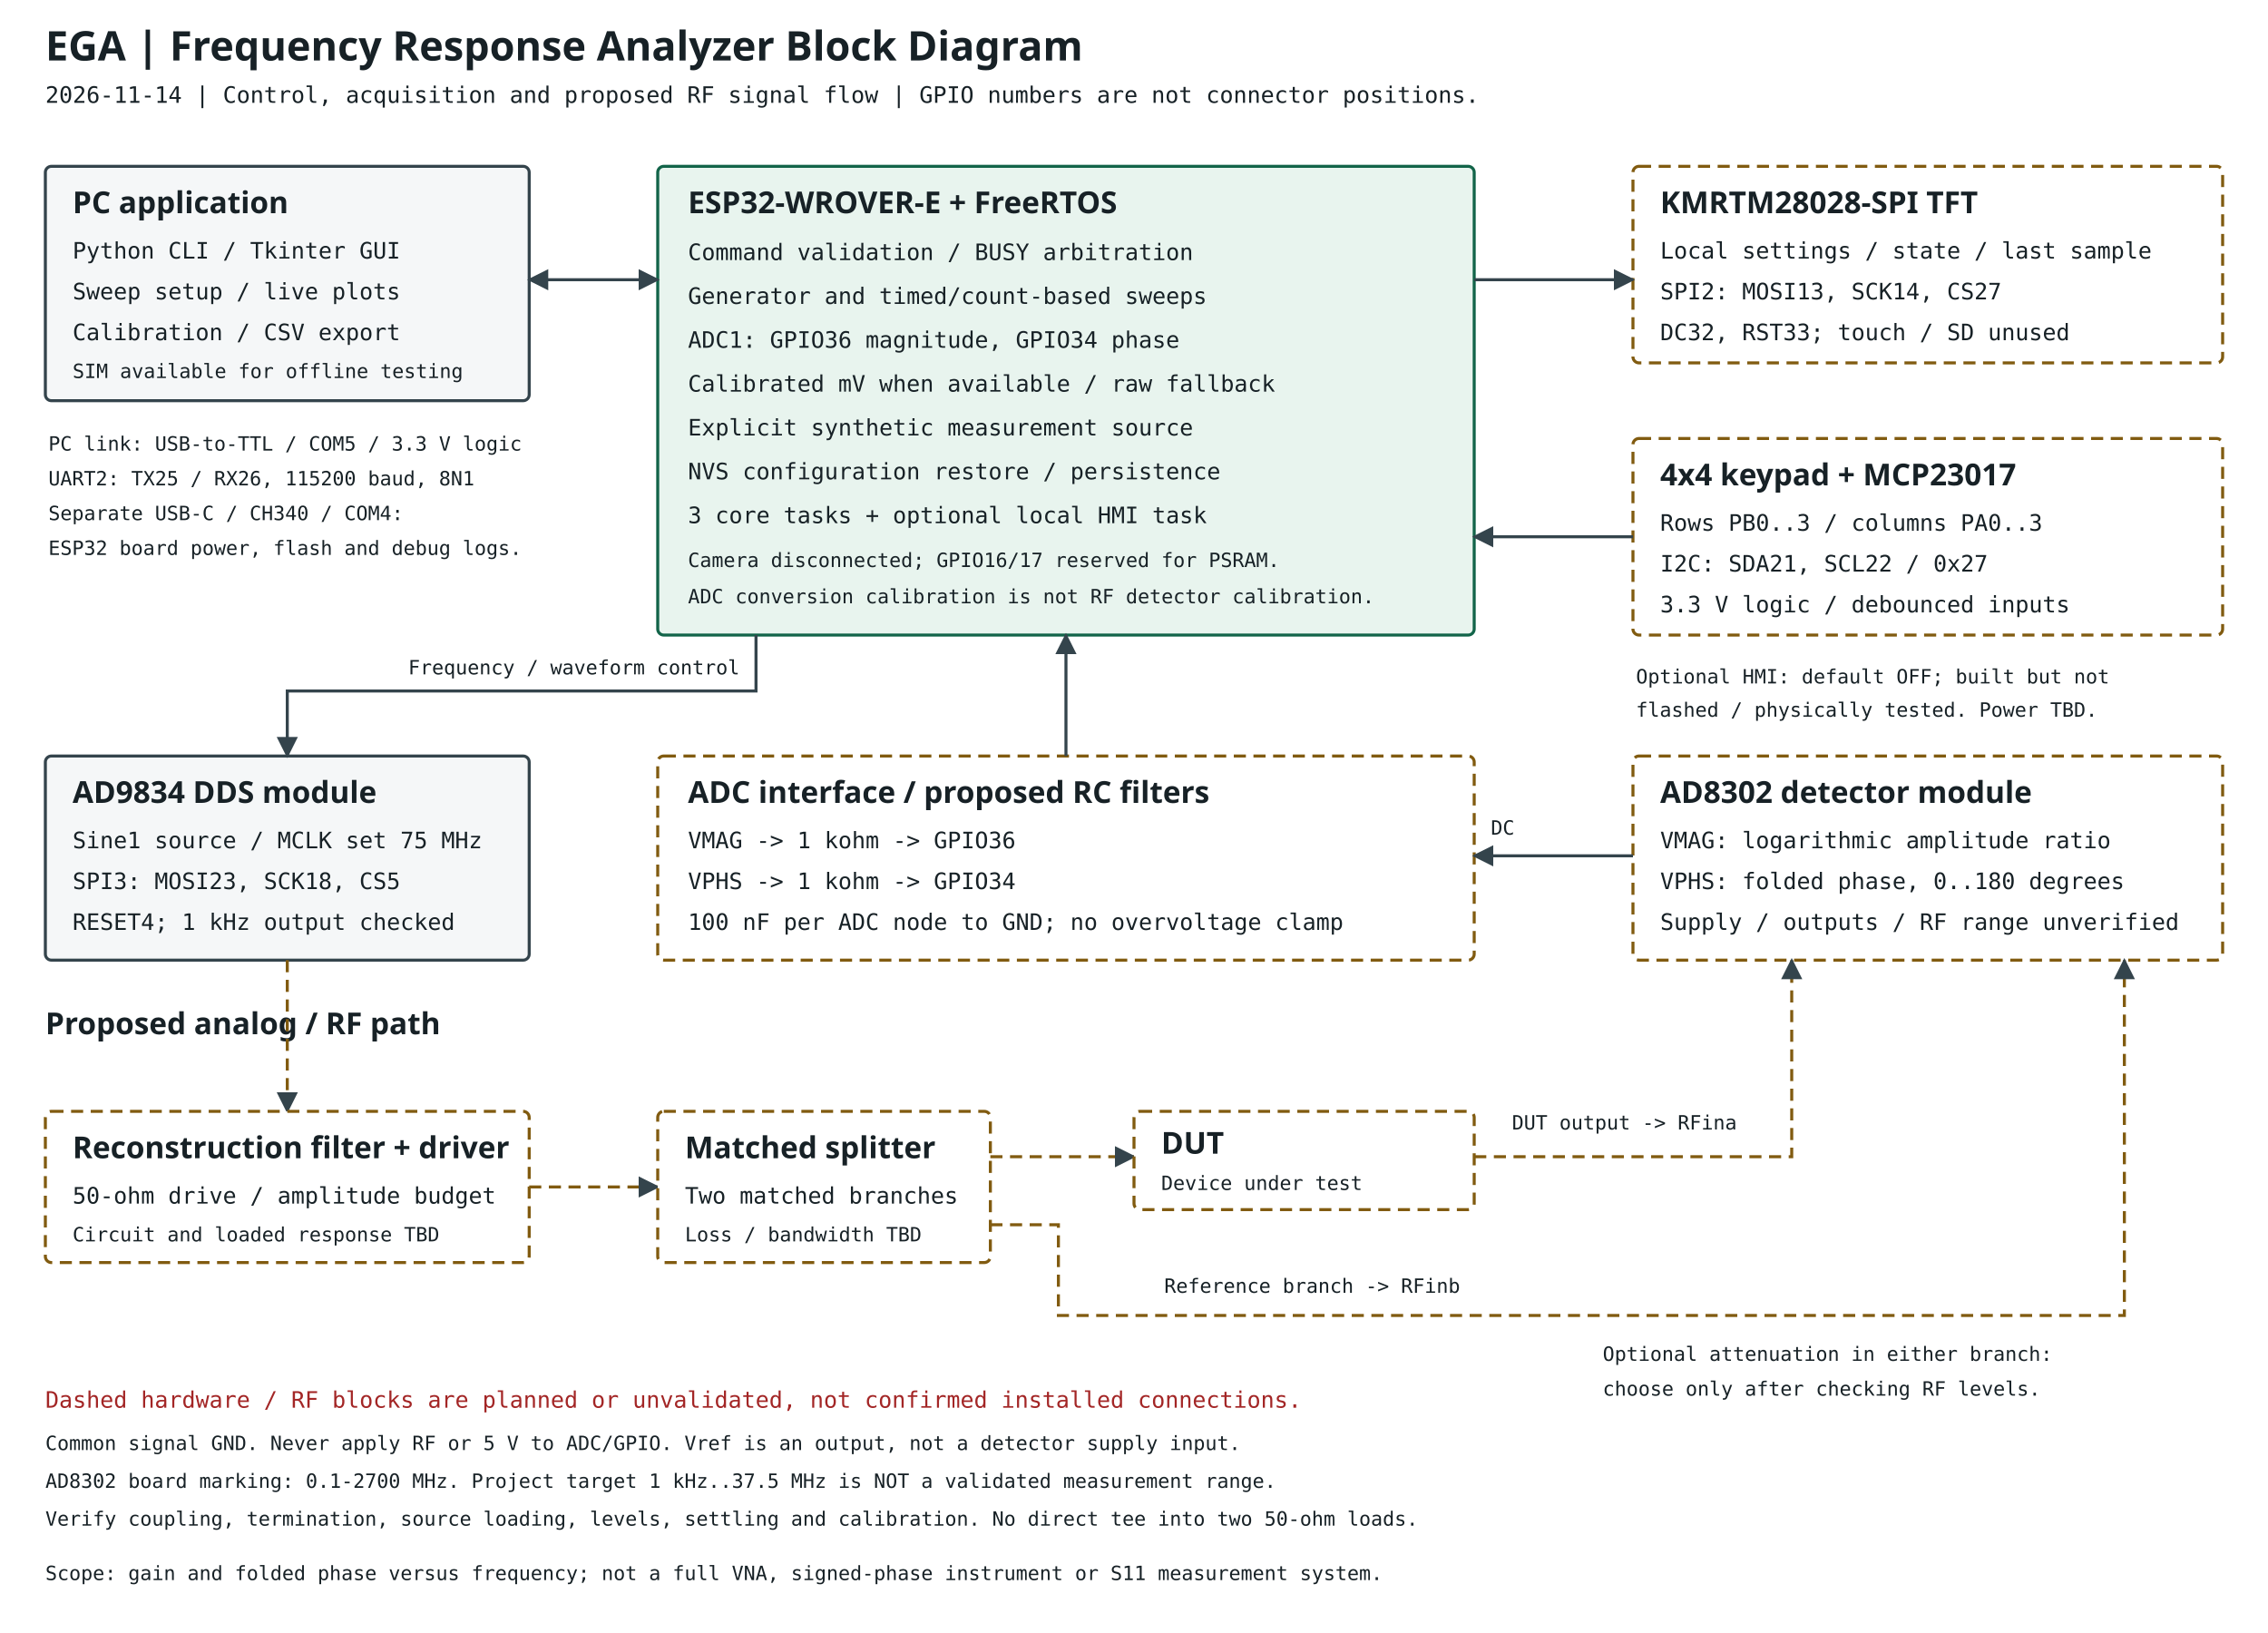
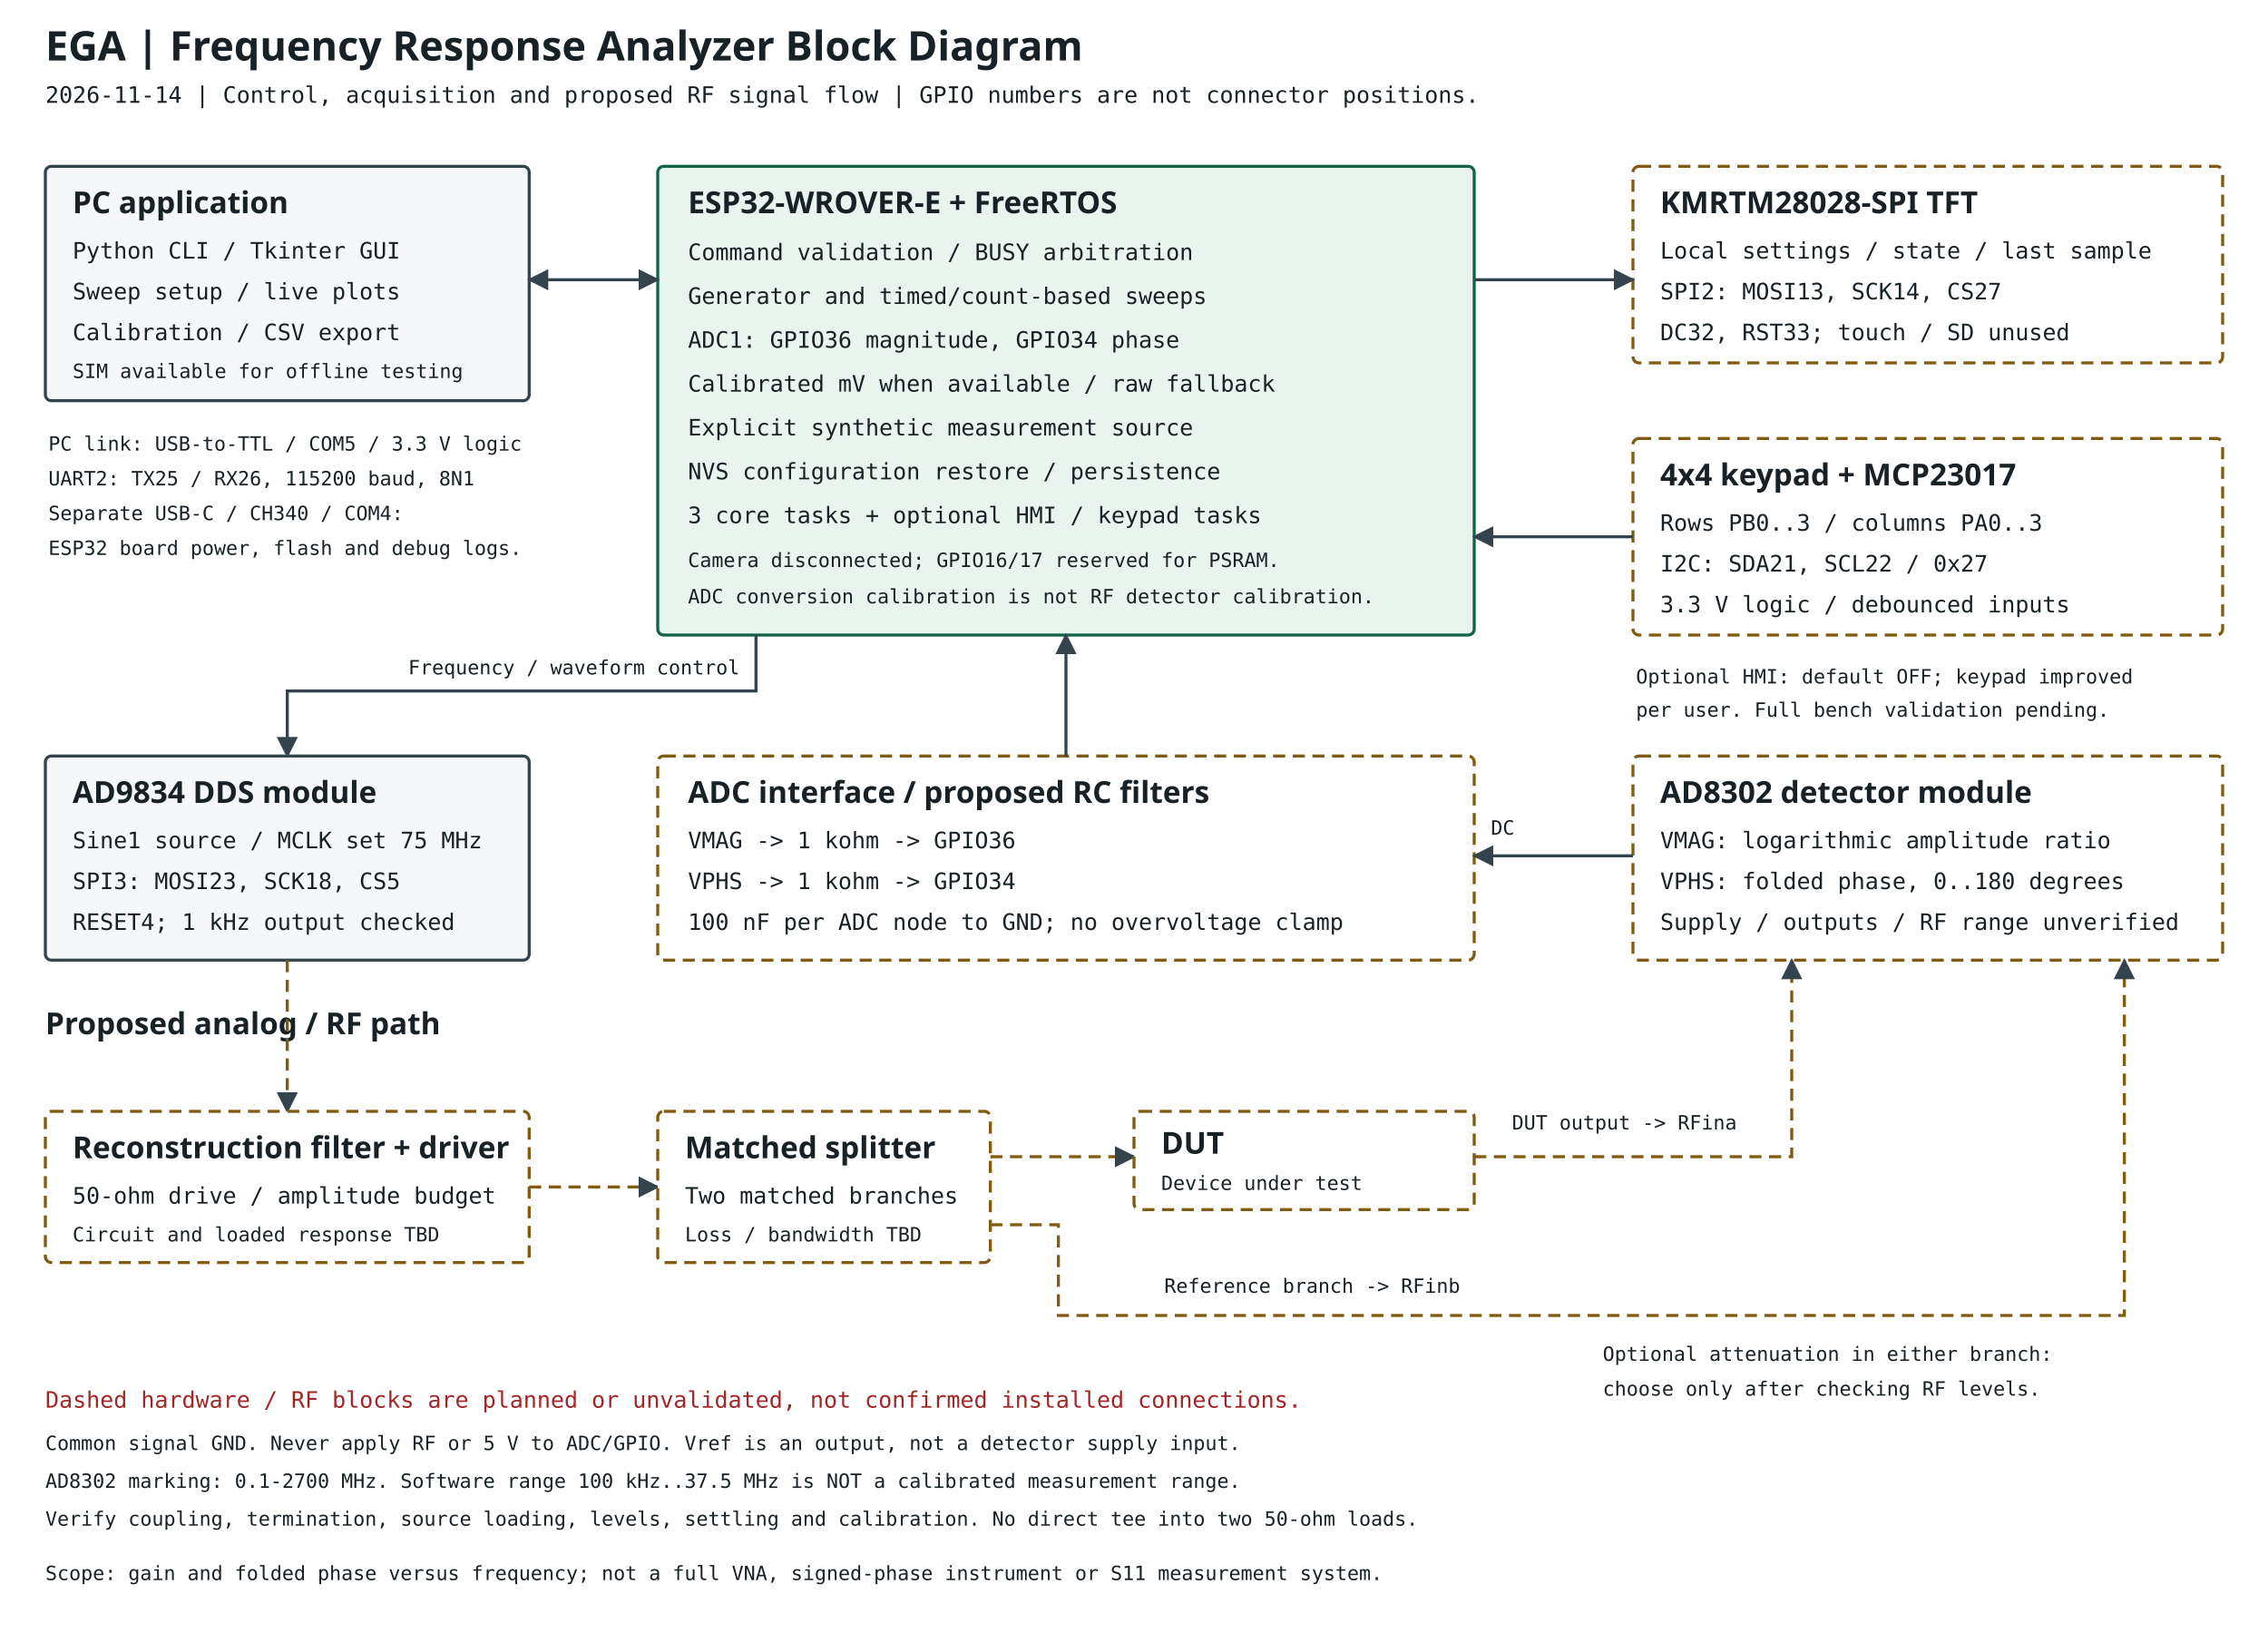
<svg xmlns="http://www.w3.org/2000/svg" width="1500" height="1080" viewBox="0 0 1500 1080">
  <defs>
    <marker id="arrow" viewBox="0 0 10 10" refX="9" refY="5" markerWidth="7" markerHeight="7" orient="auto-start-reverse">
      <path d="M0 0 L10 5 L0 10Z" fill="#34444c" />
    </marker>
  </defs>
  <style>
    text { font-family: Consolas, monospace; font-size: 15px; fill: #172126; }
    .title { font-family: Segoe UI, sans-serif; font-size: 27px; font-weight: bold; }
    .heading { font-family: Segoe UI, sans-serif; font-size: 20px; font-weight: bold; }
    .small { font-size: 13px; }
    .box { fill: #f5f7f8; stroke: #34444c; stroke-width: 2; }
    .core { fill: #e8f4ee; stroke: #126449; stroke-width: 2; }
    .planned { fill: #fff; stroke: #815b10; stroke-width: 2; stroke-dasharray: 8 5; }
    .wire { fill: none; stroke: #34444c; stroke-width: 2; marker-end: url(#arrow); }
    .both { marker-start: url(#arrow); }
    .rf { fill: none; stroke: #815b10; stroke-width: 2; stroke-dasharray: 8 5; marker-end: url(#arrow); }
    .warn { fill: #a32626; }
  </style>
  <rect width="1500" height="1080" fill="white" />
  <text x="30" y="40" class="title">EGA | Frequency Response Analyzer Block Diagram</text>
  <text x="30" y="68">2026-11-14 | Control, acquisition and proposed RF signal flow | GPIO numbers are not connector positions.</text>
  <rect x="30" y="110" width="320" height="155" rx="4" class="box" />
  <text x="48" y="141" class="heading">PC application</text>
  <text x="48" y="171">Python CLI / Tkinter GUI</text>
  <text x="48" y="198">Sweep setup / live plots</text>
  <text x="48" y="225">Calibration / CSV export</text>
  <text x="48" y="250" class="small">SIM available for offline testing</text>
  <rect x="435" y="110" width="540" height="310" rx="4" class="core" />
  <text x="455" y="141" class="heading">ESP32-WROVER-E + FreeRTOS</text>
  <text x="455" y="172">Command validation / BUSY arbitration</text>
  <text x="455" y="201">Generator and timed/count-based sweeps</text>
  <text x="455" y="230">ADC1: GPIO36 magnitude, GPIO34 phase</text>
  <text x="455" y="259">Calibrated mV when available / raw fallback</text>
  <text x="455" y="288">Explicit synthetic measurement source</text>
  <text x="455" y="317">NVS configuration restore / persistence</text>
-   <text x="455" y="346">3 core tasks + optional local HMI task</text>
+   <text x="455" y="346">3 core tasks + optional HMI / keypad tasks</text>
  <text x="455" y="375" class="small">Camera disconnected; GPIO16/17 reserved for PSRAM.</text>
  <text x="455" y="399" class="small">ADC conversion calibration is not RF detector calibration.</text>
  <path d="M350 185 H435" class="wire both" />
  <text x="32" y="298" class="small">PC link: USB-to-TTL / COM5 / 3.3 V logic</text>
  <text x="32" y="321" class="small">UART2: TX25 / RX26, 115200 baud, 8N1</text>
  <text x="32" y="344" class="small">Separate USB-C / CH340 / COM4:</text>
  <text x="32" y="367" class="small">ESP32 board power, flash and debug logs.</text>
  <rect x="1080" y="110" width="390" height="130" rx="4" class="planned" />
  <text x="1098" y="141" class="heading">KMRTM28028-SPI TFT</text>
  <text x="1098" y="171">Local settings / state / last sample</text>
  <text x="1098" y="198">SPI2: MOSI13, SCK14, CS27</text>
  <text x="1098" y="225">DC32, RST33; touch / SD unused</text>
  <path d="M975 185 H1080" class="wire" />
  <rect x="1080" y="290" width="390" height="130" rx="4" class="planned" />
  <text x="1098" y="321" class="heading">4x4 keypad + MCP23017</text>
  <text x="1098" y="351">Rows PB0..3 / columns PA0..3</text>
  <text x="1098" y="378">I2C: SDA21, SCL22 / 0x27</text>
  <text x="1098" y="405">3.3 V logic / debounced inputs</text>
  <path d="M1080 355 H975" class="wire" />
-   <text x="1082" y="452" class="small">Optional HMI: default OFF; built but not</text>
-   <text x="1082" y="474" class="small">flashed / physically tested. Power TBD.</text>
+   <text x="1082" y="452" class="small">Optional HMI: default OFF; keypad improved</text>
+   <text x="1082" y="474" class="small">per user. Full bench validation pending.</text>
  <rect x="30" y="500" width="320" height="135" rx="4" class="box" />
  <text x="48" y="531" class="heading">AD9834 DDS module</text>
  <text x="48" y="561">Sine1 source / MCLK set 75 MHz</text>
  <text x="48" y="588">SPI3: MOSI23, SCK18, CS5</text>
  <text x="48" y="615">RESET4; 1 kHz output checked</text>
  <path d="M500 420 V457 H190 V500" class="wire" />
  <text x="270" y="446" class="small">Frequency / waveform control</text>
  <rect x="435" y="500" width="540" height="135" rx="4" class="planned" />
  <text x="455" y="531" class="heading">ADC interface / proposed RC filters</text>
  <text x="455" y="561">VMAG -&gt; 1 kohm -&gt; GPIO36</text>
  <text x="455" y="588">VPHS -&gt; 1 kohm -&gt; GPIO34</text>
  <text x="455" y="615">100 nF per ADC node to GND; no overvoltage clamp</text>
  <path d="M705 500 V420" class="wire" />
  <rect x="1080" y="500" width="390" height="135" rx="4" class="planned" />
  <text x="1098" y="531" class="heading">AD8302 detector module</text>
  <text x="1098" y="561">VMAG: logarithmic amplitude ratio</text>
  <text x="1098" y="588">VPHS: folded phase, 0..180 degrees</text>
  <text x="1098" y="615">Supply / outputs / RF range unverified</text>
  <path d="M1080 566 H975" class="wire" />
  <text x="986" y="552" class="small">DC</text>
  <text x="30" y="684" class="heading">Proposed analog / RF path</text>
  <path d="M190 635 V735" class="rf" />
  <rect x="30" y="735" width="320" height="100" rx="4" class="planned" />
  <text x="48" y="766" class="heading">Reconstruction filter + driver</text>
  <text x="48" y="796">50-ohm drive / amplitude budget</text>
  <text x="48" y="821" class="small">Circuit and loaded response TBD</text>
  <path d="M350 785 H435" class="rf" />
  <rect x="435" y="735" width="220" height="100" rx="4" class="planned" />
  <text x="453" y="766" class="heading">Matched splitter</text>
  <text x="453" y="796">Two matched branches</text>
  <text x="453" y="821" class="small">Loss / bandwidth TBD</text>
  <path d="M655 765 H750" class="rf" />
  <rect x="750" y="735" width="225" height="65" rx="4" class="planned" />
  <text x="768" y="763" class="heading">DUT</text>
  <text x="768" y="787" class="small">Device under test</text>
  <path d="M975 765 H1185 V635" class="rf" />
  <text x="1000" y="747" class="small">DUT output -&gt; RFina</text>
  <path d="M655 810 H700 V870 H1405 V635" class="rf" />
  <text x="770" y="855" class="small">Reference branch -&gt; RFinb</text>
  <text x="1060" y="900" class="small">Optional attenuation in either branch:</text>
  <text x="1060" y="923" class="small">choose only after checking RF levels.</text>
  <text x="30" y="931" class="warn">Dashed hardware / RF blocks are planned or unvalidated, not confirmed installed connections.</text>
  <text x="30" y="959" class="small">Common signal GND. Never apply RF or 5 V to ADC/GPIO. Vref is an output, not a detector supply input.</text>
-   <text x="30" y="984" class="small">AD8302 board marking: 0.1-2700 MHz. Project target 1 kHz..37.5 MHz is NOT a validated measurement range.</text>
+   <text x="30" y="984" class="small">AD8302 marking: 0.1-2700 MHz. Software range 100 kHz..37.5 MHz is NOT a calibrated measurement range.</text>
  <text x="30" y="1009" class="small">Verify coupling, termination, source loading, levels, settling and calibration. No direct tee into two 50-ohm loads.</text>
  <text x="30" y="1045" class="small">Scope: gain and folded phase versus frequency; not a full VNA, signed-phase instrument or S11 measurement system.</text>
</svg>
